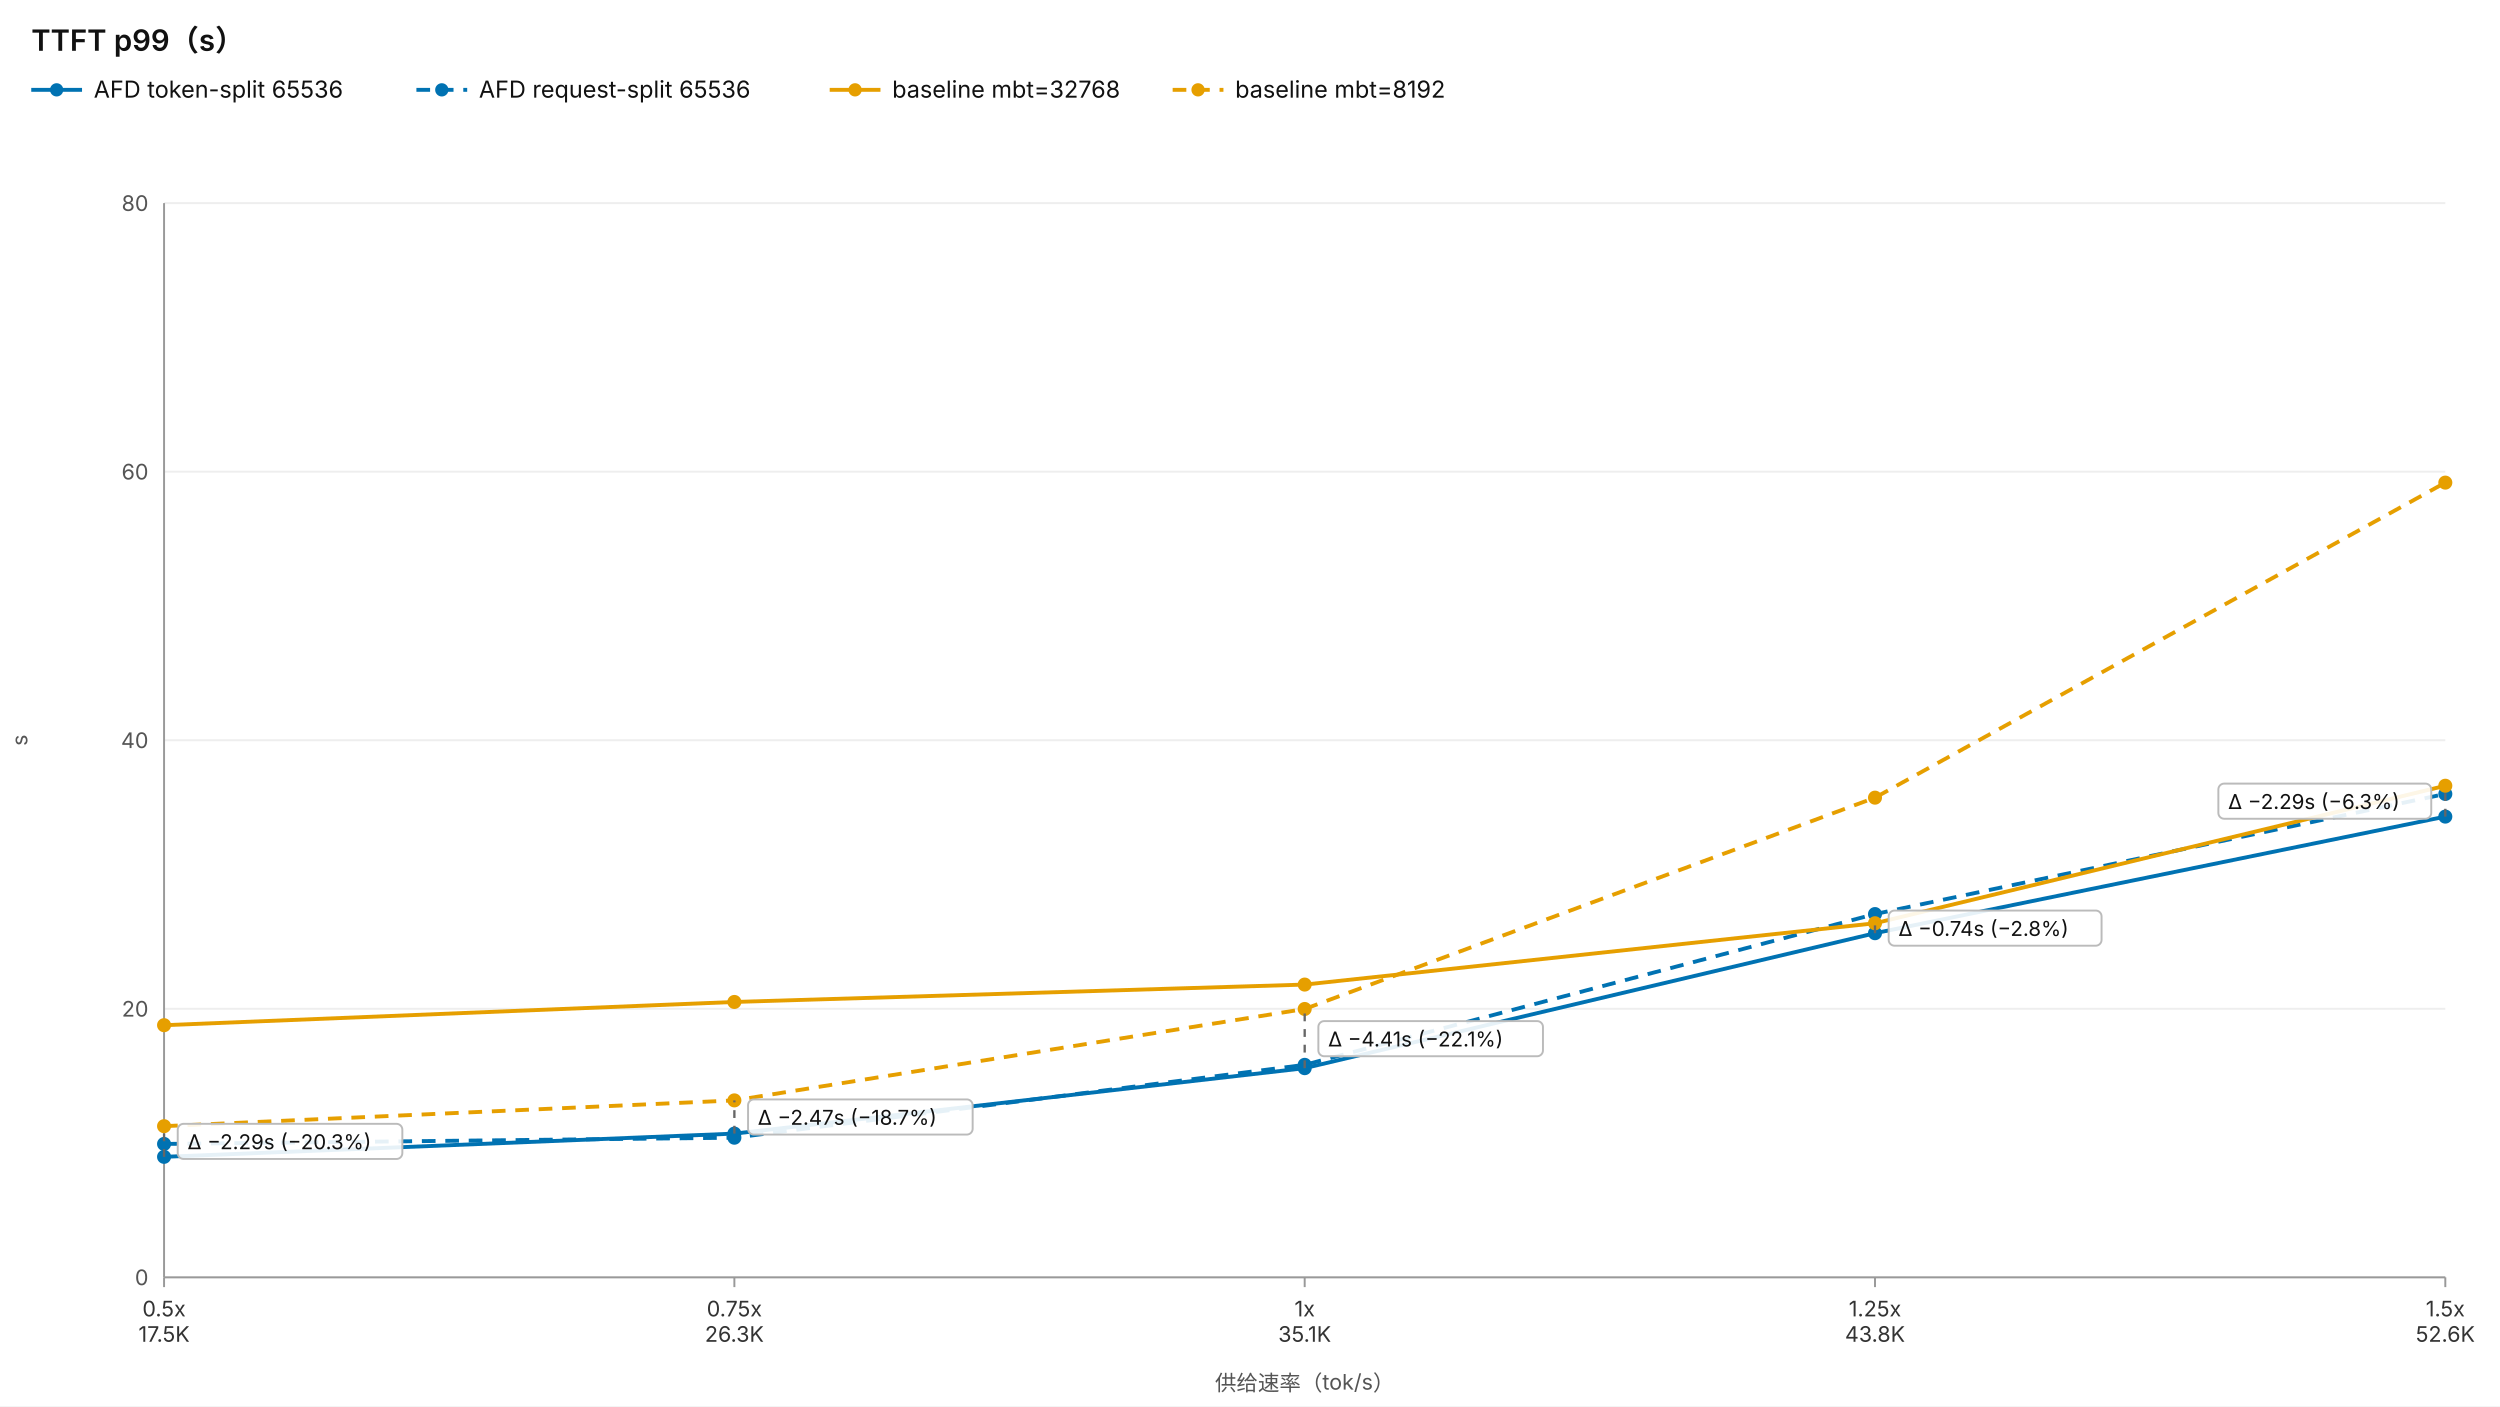
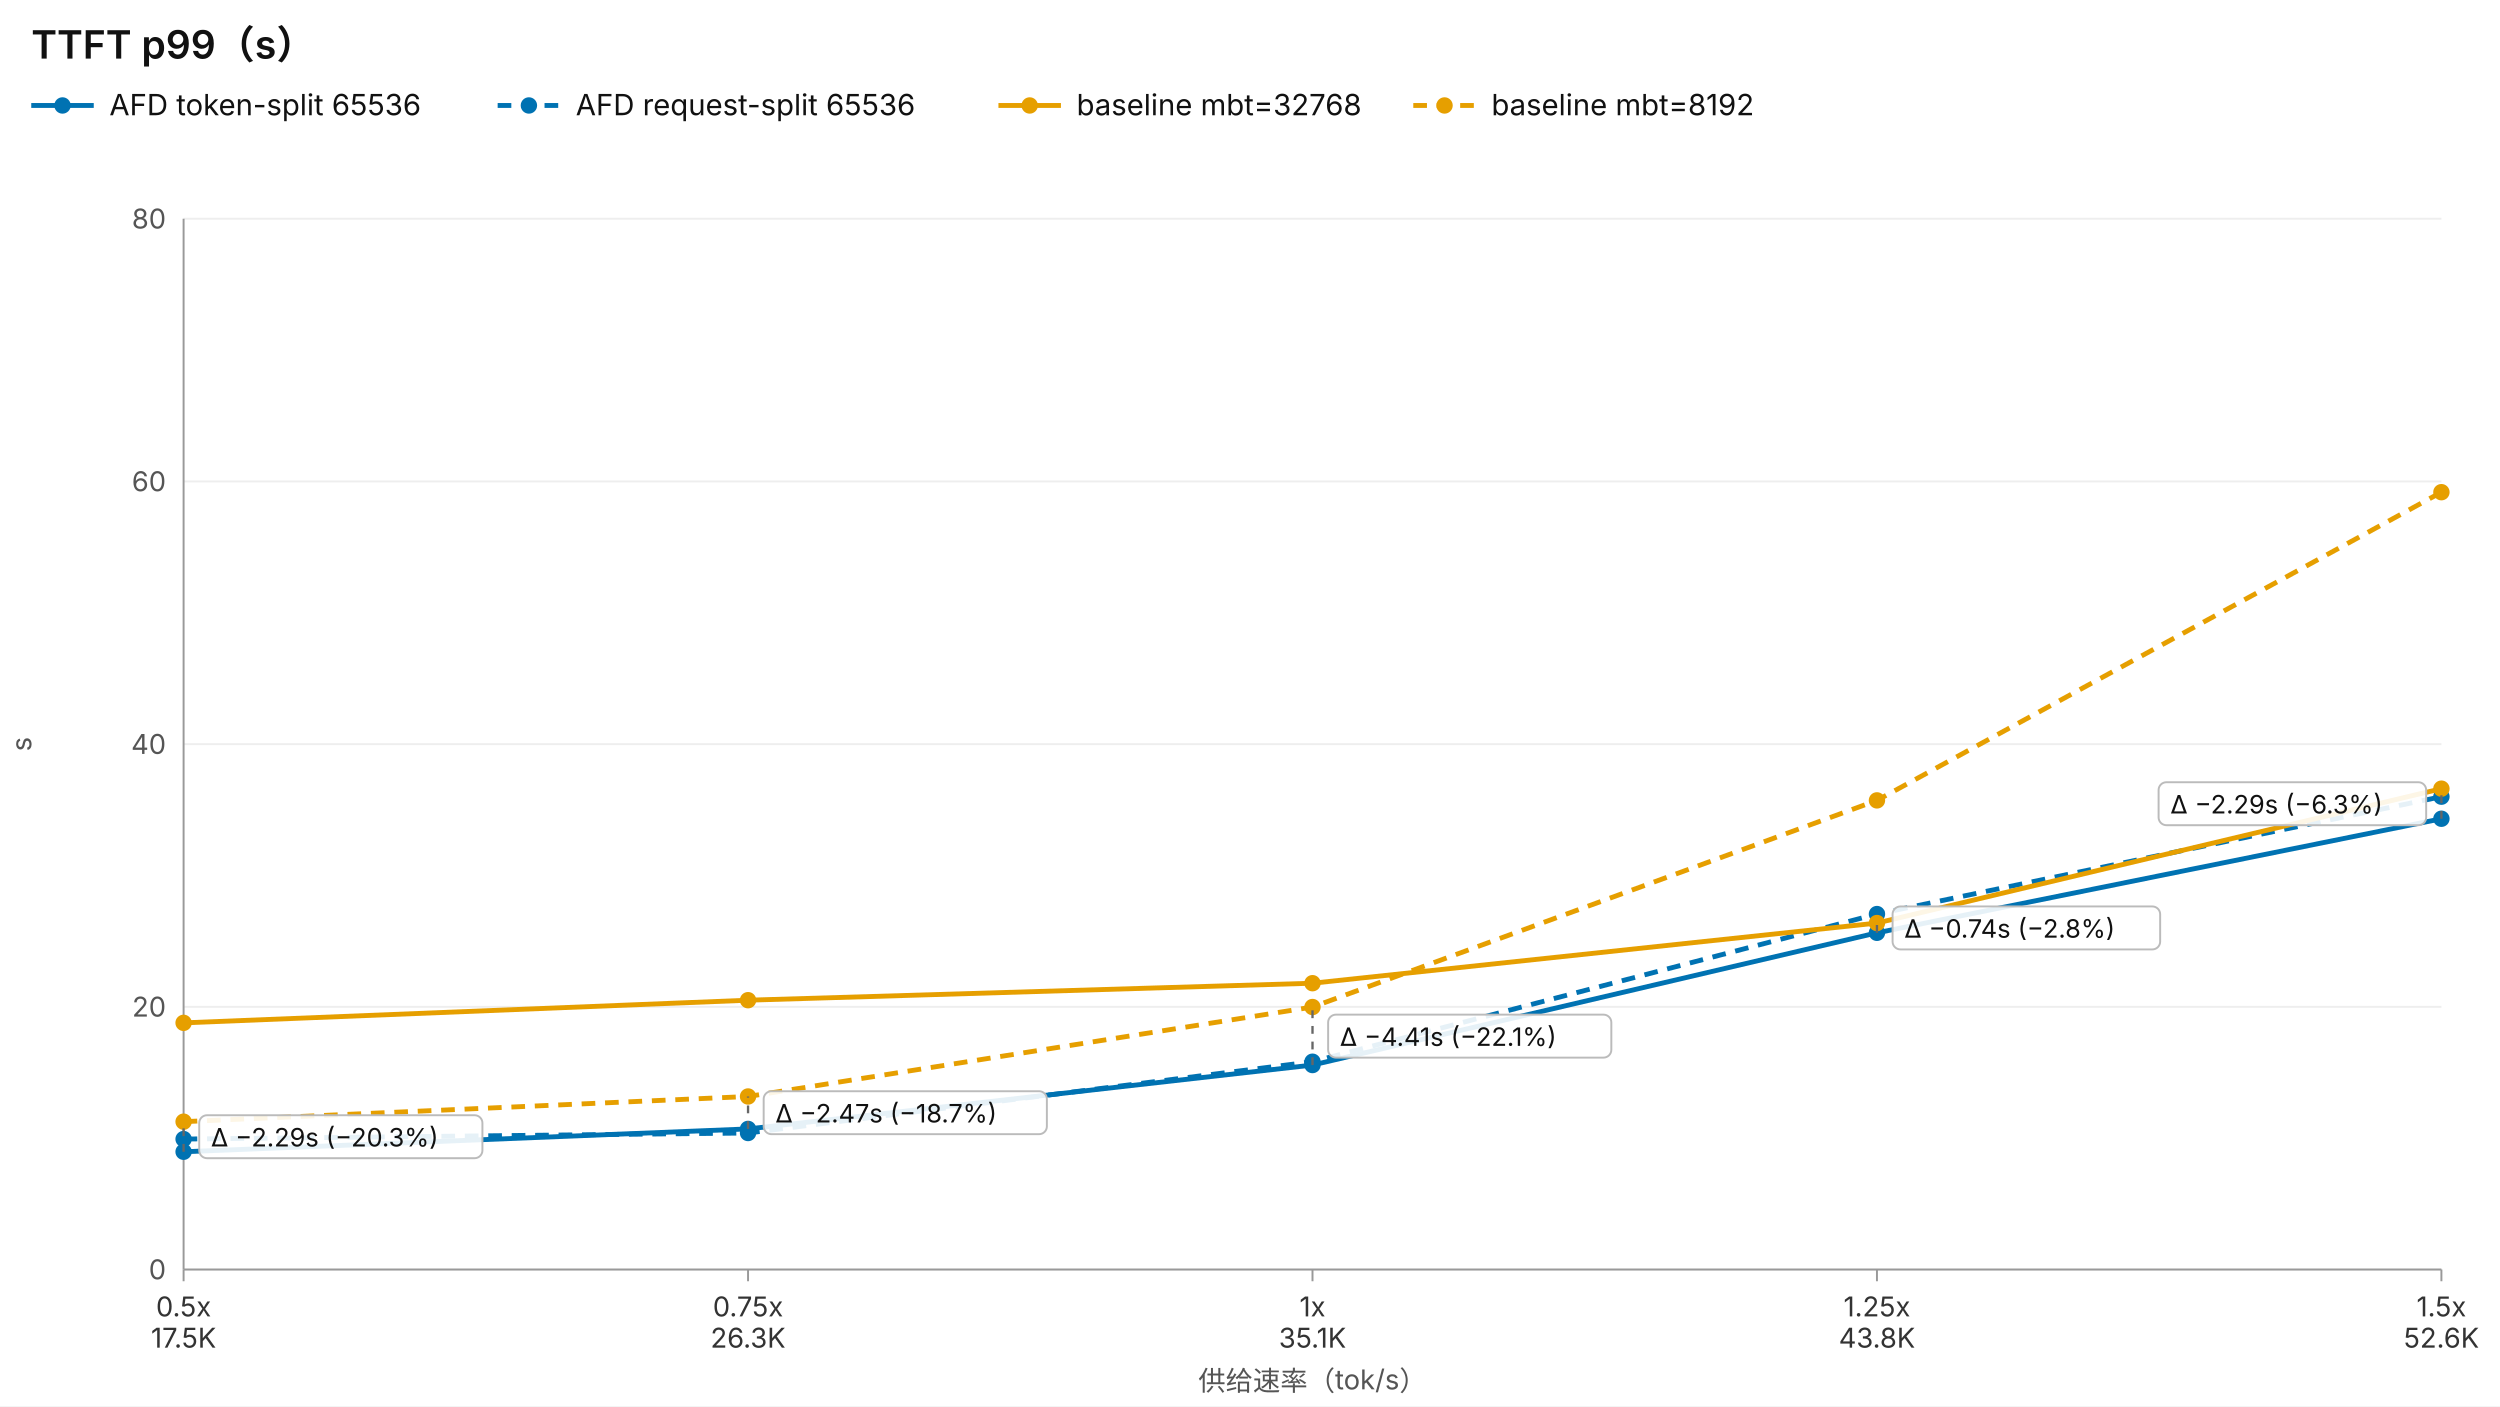
<svg xmlns="http://www.w3.org/2000/svg" width="1280" height="720" viewBox="0 0 1280 720" font-family="-apple-system,'Segoe UI',sans-serif">
  <rect width="1280" height="720" fill="#ffffff" />
-   <text x="16" y="26" font-size="15" font-weight="600" fill="#111">TTFT p99（s）</text>
-   <line x1="16" y1="46" x2="42" y2="46" stroke="#0072B2" stroke-width="2" />
-   <circle cx="29" cy="46" r="3.4" fill="#0072B2" />
-   <text x="48" y="50" font-size="12" fill="#111">AFD token-split 65536</text>
-   <line x1="213.2" y1="46" x2="239.2" y2="46" stroke="#0072B2" stroke-width="2" stroke-dasharray="7 5" />
-   <circle cx="226.2" cy="46" r="3.4" fill="#0072B2" />
-   <text x="245.2" y="50" font-size="12" fill="#111">AFD request-split 65536</text>
-   <line x1="424.8" y1="46" x2="450.8" y2="46" stroke="#E69F00" stroke-width="2" />
-   <circle cx="437.8" cy="46" r="3.4" fill="#E69F00" />
-   <text x="456.8" y="50" font-size="12" fill="#111">baseline mbt=32768</text>
-   <line x1="600.4" y1="46" x2="626.4" y2="46" stroke="#E69F00" stroke-width="2" stroke-dasharray="7 5" />
-   <circle cx="613.4" cy="46" r="3.4" fill="#E69F00" />
-   <text x="632.4" y="50" font-size="12" fill="#111">baseline mbt=8192</text>
-   <line x1="84" y1="654.0" x2="1252" y2="654.0" stroke="#eee" />
-   <text x="76" y="658.0" font-size="11" fill="#555" text-anchor="end">0</text>
-   <line x1="84" y1="516.5" x2="1252" y2="516.5" stroke="#eee" />
-   <text x="76" y="520.5" font-size="11" fill="#555" text-anchor="end">20</text>
-   <line x1="84" y1="379.0" x2="1252" y2="379.0" stroke="#eee" />
-   <text x="76" y="383.0" font-size="11" fill="#555" text-anchor="end">40</text>
-   <line x1="84" y1="241.5" x2="1252" y2="241.5" stroke="#eee" />
-   <text x="76" y="245.5" font-size="11" fill="#555" text-anchor="end">60</text>
-   <line x1="84" y1="104.0" x2="1252" y2="104.0" stroke="#eee" />
-   <text x="76" y="108.0" font-size="11" fill="#555" text-anchor="end">80</text>
-   <line x1="84" y1="104" x2="84" y2="654" stroke="#999" />
-   <line x1="84" y1="654" x2="1252" y2="654" stroke="#999" />
-   <line x1="84.0" y1="654" x2="84.0" y2="659" stroke="#999" />
-   <text x="84.0" y="674" font-size="11" fill="#333" text-anchor="middle">0.5x<tspan x="84.0" dy="13">17.5K</tspan>
+   <text x="16" y="30" font-size="20" font-weight="600" fill="#111">TTFT p99（s）</text>
+   <line x1="16" y1="54" x2="48" y2="54" stroke="#0072B2" stroke-width="2.5" />
+   <circle cx="32" cy="54" r="4.2" fill="#0072B2" />
+   <text x="56" y="59" font-size="15" fill="#111">AFD token-split 65536</text>
+   <line x1="254.8" y1="54" x2="286.8" y2="54" stroke="#0072B2" stroke-width="2.5" stroke-dasharray="7 5" />
+   <circle cx="270.8" cy="54" r="4.2" fill="#0072B2" />
+   <text x="294.8" y="59" font-size="15" fill="#111">AFD request-split 65536</text>
+   <line x1="511.2" y1="54" x2="543.2" y2="54" stroke="#E69F00" stroke-width="2.5" />
+   <circle cx="527.2" cy="54" r="4.2" fill="#E69F00" />
+   <text x="551.2" y="59" font-size="15" fill="#111">baseline mbt=32768</text>
+   <line x1="723.6" y1="54" x2="755.6" y2="54" stroke="#E69F00" stroke-width="2.5" stroke-dasharray="7 5" />
+   <circle cx="739.6" cy="54" r="4.2" fill="#E69F00" />
+   <text x="763.6" y="59" font-size="15" fill="#111">baseline mbt=8192</text>
+   <line x1="94" y1="650.0" x2="1250" y2="650.0" stroke="#eee" />
+   <text x="85" y="655.0" font-size="14" fill="#555" text-anchor="end">0</text>
+   <line x1="94" y1="515.5" x2="1250" y2="515.5" stroke="#eee" />
+   <text x="85" y="520.5" font-size="14" fill="#555" text-anchor="end">20</text>
+   <line x1="94" y1="381.0" x2="1250" y2="381.0" stroke="#eee" />
+   <text x="85" y="386.0" font-size="14" fill="#555" text-anchor="end">40</text>
+   <line x1="94" y1="246.5" x2="1250" y2="246.5" stroke="#eee" />
+   <text x="85" y="251.5" font-size="14" fill="#555" text-anchor="end">60</text>
+   <line x1="94" y1="112.0" x2="1250" y2="112.0" stroke="#eee" />
+   <text x="85" y="117.0" font-size="14" fill="#555" text-anchor="end">80</text>
+   <line x1="94" y1="112" x2="94" y2="650" stroke="#999" />
+   <line x1="94" y1="650" x2="1250" y2="650" stroke="#999" />
+   <line x1="94.0" y1="650" x2="94.0" y2="656" stroke="#999" />
+   <text x="94.0" y="674" font-size="14" fill="#333" text-anchor="middle">0.5x<tspan x="94.0" dy="16">17.5K</tspan>
  </text>
-   <line x1="376.0" y1="654" x2="376.0" y2="659" stroke="#999" />
-   <text x="376.0" y="674" font-size="11" fill="#333" text-anchor="middle">0.75x<tspan x="376.0" dy="13">26.3K</tspan>
+   <line x1="383.0" y1="650" x2="383.0" y2="656" stroke="#999" />
+   <text x="383.0" y="674" font-size="14" fill="#333" text-anchor="middle">0.75x<tspan x="383.0" dy="16">26.3K</tspan>
  </text>
-   <line x1="668.0" y1="654" x2="668.0" y2="659" stroke="#999" />
-   <text x="668.0" y="674" font-size="11" fill="#333" text-anchor="middle">1x<tspan x="668.0" dy="13">35.1K</tspan>
+   <line x1="672.0" y1="650" x2="672.0" y2="656" stroke="#999" />
+   <text x="672.0" y="674" font-size="14" fill="#333" text-anchor="middle">1x<tspan x="672.0" dy="16">35.1K</tspan>
  </text>
-   <line x1="960.0" y1="654" x2="960.0" y2="659" stroke="#999" />
-   <text x="960.0" y="674" font-size="11" fill="#333" text-anchor="middle">1.25x<tspan x="960.0" dy="13">43.8K</tspan>
+   <line x1="961.0" y1="650" x2="961.0" y2="656" stroke="#999" />
+   <text x="961.0" y="674" font-size="14" fill="#333" text-anchor="middle">1.25x<tspan x="961.0" dy="16">43.8K</tspan>
  </text>
-   <line x1="1252.0" y1="654" x2="1252.0" y2="659" stroke="#999" />
-   <text x="1252.0" y="674" font-size="11" fill="#333" text-anchor="middle">1.5x<tspan x="1252.0" dy="13">52.6K</tspan>
+   <line x1="1250.0" y1="650" x2="1250.0" y2="656" stroke="#999" />
+   <text x="1250.0" y="674" font-size="14" fill="#333" text-anchor="middle">1.5x<tspan x="1250.0" dy="16">52.6K</tspan>
  </text>
-   <text x="668" y="712" font-size="11" fill="#555" text-anchor="middle">供给速率（tok/s）</text>
-   <text x="14" y="379" font-size="11" fill="#555" text-anchor="middle" transform="rotate(-90 14 379)">s</text>
-   <polyline points="84.0,592.3 376.0,580.4 668.0,546.9 960.0,477.8 1252.0,418.1" fill="none" stroke="#0072B2" stroke-width="2" />
-   <circle cx="84.0" cy="592.3" r="3.6" fill="#0072B2" />
-   <circle cx="376.0" cy="580.4" r="3.6" fill="#0072B2" />
-   <circle cx="668.0" cy="546.9" r="3.6" fill="#0072B2" />
-   <circle cx="960.0" cy="477.8" r="3.6" fill="#0072B2" />
-   <circle cx="1252.0" cy="418.1" r="3.6" fill="#0072B2" />
-   <polyline points="84.0,585.7 376.0,582.5 668.0,545.2 960.0,468.0 1252.0,406.5" fill="none" stroke="#0072B2" stroke-width="2" stroke-dasharray="7 5" />
-   <circle cx="84.0" cy="585.7" r="3.6" fill="#0072B2" />
-   <circle cx="376.0" cy="582.5" r="3.6" fill="#0072B2" />
-   <circle cx="668.0" cy="545.2" r="3.6" fill="#0072B2" />
-   <circle cx="960.0" cy="468.0" r="3.6" fill="#0072B2" />
-   <circle cx="1252.0" cy="406.5" r="3.6" fill="#0072B2" />
-   <polyline points="84.0,524.9 376.0,513.0 668.0,504.1 960.0,472.7 1252.0,402.3" fill="none" stroke="#E69F00" stroke-width="2" />
-   <circle cx="84.0" cy="524.9" r="3.6" fill="#E69F00" />
-   <circle cx="376.0" cy="513.0" r="3.6" fill="#E69F00" />
-   <circle cx="668.0" cy="504.1" r="3.6" fill="#E69F00" />
-   <circle cx="960.0" cy="472.7" r="3.6" fill="#E69F00" />
-   <circle cx="1252.0" cy="402.3" r="3.6" fill="#E69F00" />
-   <polyline points="84.0,576.6 376.0,563.4 668.0,516.6 960.0,408.4 1252.0,247.1" fill="none" stroke="#E69F00" stroke-width="2" stroke-dasharray="7 5" />
-   <circle cx="84.0" cy="576.6" r="3.6" fill="#E69F00" />
-   <circle cx="376.0" cy="563.4" r="3.6" fill="#E69F00" />
-   <circle cx="668.0" cy="516.6" r="3.6" fill="#E69F00" />
-   <circle cx="960.0" cy="408.4" r="3.6" fill="#E69F00" />
-   <circle cx="1252.0" cy="247.1" r="3.6" fill="#E69F00" />
-   <line x1="84.0" y1="592.3" x2="84.0" y2="576.6" stroke="#666" stroke-width="1.2" stroke-dasharray="4 4" />
-   <rect x="91.0" y="575.4" width="115" height="18" rx="3" fill="#ffffff" fill-opacity="0.9" stroke="#bbb" />
-   <text x="96.0" y="588.4" font-size="10.5" fill="#111">Δ −2.29s (−20.3%)</text>
-   <line x1="376.0" y1="580.4" x2="376.0" y2="563.4" stroke="#666" stroke-width="1.2" stroke-dasharray="4 4" />
-   <rect x="383.0" y="562.9" width="115" height="18" rx="3" fill="#ffffff" fill-opacity="0.9" stroke="#bbb" />
-   <text x="388.0" y="575.9" font-size="10.5" fill="#111">Δ −2.47s (−18.7%)</text>
-   <line x1="668.0" y1="546.9" x2="668.0" y2="516.6" stroke="#666" stroke-width="1.2" stroke-dasharray="4 4" />
-   <rect x="675.0" y="522.8" width="115" height="18" rx="3" fill="#ffffff" fill-opacity="0.9" stroke="#bbb" />
-   <text x="680.0" y="535.8" font-size="10.5" fill="#111">Δ −4.41s (−22.1%)</text>
-   <line x1="960.0" y1="477.8" x2="960.0" y2="472.7" stroke="#666" stroke-width="1.2" stroke-dasharray="4 4" />
-   <rect x="967.0" y="466.2" width="109" height="18" rx="3" fill="#ffffff" fill-opacity="0.9" stroke="#bbb" />
-   <text x="972.0" y="479.2" font-size="10.5" fill="#111">Δ −0.74s (−2.8%)</text>
-   <line x1="1252.0" y1="418.1" x2="1252.0" y2="402.3" stroke="#666" stroke-width="1.2" stroke-dasharray="4 4" />
-   <rect x="1135.8" y="401.2" width="109" height="18" rx="3" fill="#ffffff" fill-opacity="0.9" stroke="#bbb" />
-   <text x="1140.8" y="414.2" font-size="10.5" fill="#111">Δ −2.29s (−6.3%)</text>
+   <text x="672" y="712" font-size="14" fill="#555" text-anchor="middle">供给速率（tok/s）</text>
+   <text x="16" y="381" font-size="14" fill="#555" text-anchor="middle" transform="rotate(-90 16 381)">s</text>
+   <polyline points="94.0,589.7 383.0,578.0 672.0,545.3 961.0,477.6 1250.0,419.2" fill="none" stroke="#0072B2" stroke-width="2.5" />
+   <circle cx="94.0" cy="589.7" r="4.2" fill="#0072B2" />
+   <circle cx="383.0" cy="578.0" r="4.2" fill="#0072B2" />
+   <circle cx="672.0" cy="545.3" r="4.2" fill="#0072B2" />
+   <circle cx="961.0" cy="477.6" r="4.2" fill="#0072B2" />
+   <circle cx="1250.0" cy="419.2" r="4.2" fill="#0072B2" />
+   <polyline points="94.0,583.2 383.0,580.1 672.0,543.6 961.0,468.0 1250.0,407.9" fill="none" stroke="#0072B2" stroke-width="2.5" stroke-dasharray="7 5" />
+   <circle cx="94.0" cy="583.2" r="4.2" fill="#0072B2" />
+   <circle cx="383.0" cy="580.1" r="4.2" fill="#0072B2" />
+   <circle cx="672.0" cy="543.6" r="4.2" fill="#0072B2" />
+   <circle cx="961.0" cy="468.0" r="4.2" fill="#0072B2" />
+   <circle cx="1250.0" cy="407.9" r="4.2" fill="#0072B2" />
+   <polyline points="94.0,523.7 383.0,512.1 672.0,503.4 961.0,472.6 1250.0,403.8" fill="none" stroke="#E69F00" stroke-width="2.5" />
+   <circle cx="94.0" cy="523.7" r="4.2" fill="#E69F00" />
+   <circle cx="383.0" cy="512.1" r="4.2" fill="#E69F00" />
+   <circle cx="672.0" cy="503.4" r="4.2" fill="#E69F00" />
+   <circle cx="961.0" cy="472.6" r="4.2" fill="#E69F00" />
+   <circle cx="1250.0" cy="403.8" r="4.2" fill="#E69F00" />
+   <polyline points="94.0,574.3 383.0,561.4 672.0,515.6 961.0,409.8 1250.0,252.0" fill="none" stroke="#E69F00" stroke-width="2.5" stroke-dasharray="7 5" />
+   <circle cx="94.0" cy="574.3" r="4.2" fill="#E69F00" />
+   <circle cx="383.0" cy="561.4" r="4.2" fill="#E69F00" />
+   <circle cx="672.0" cy="515.6" r="4.2" fill="#E69F00" />
+   <circle cx="961.0" cy="409.8" r="4.2" fill="#E69F00" />
+   <circle cx="1250.0" cy="252.0" r="4.2" fill="#E69F00" />
+   <line x1="94.0" y1="589.7" x2="94.0" y2="574.3" stroke="#666" stroke-width="1.2" stroke-dasharray="4 4" />
+   <rect x="102.0" y="571.0" width="145" height="22" rx="4" fill="#ffffff" fill-opacity="0.9" stroke="#bbb" />
+   <text x="108.0" y="587.0" font-size="13" fill="#111">Δ −2.29s (−20.3%)</text>
+   <line x1="383.0" y1="578.0" x2="383.0" y2="561.4" stroke="#666" stroke-width="1.2" stroke-dasharray="4 4" />
+   <rect x="391.0" y="558.7" width="145" height="22" rx="4" fill="#ffffff" fill-opacity="0.9" stroke="#bbb" />
+   <text x="397.0" y="574.7" font-size="13" fill="#111">Δ −2.47s (−18.7%)</text>
+   <line x1="672.0" y1="545.3" x2="672.0" y2="515.6" stroke="#666" stroke-width="1.2" stroke-dasharray="4 4" />
+   <rect x="680.0" y="519.5" width="145" height="22" rx="4" fill="#ffffff" fill-opacity="0.9" stroke="#bbb" />
+   <text x="686.0" y="535.5" font-size="13" fill="#111">Δ −4.41s (−22.1%)</text>
+   <line x1="961.0" y1="477.6" x2="961.0" y2="472.6" stroke="#666" stroke-width="1.2" stroke-dasharray="4 4" />
+   <rect x="969.0" y="464.1" width="137" height="22" rx="4" fill="#ffffff" fill-opacity="0.9" stroke="#bbb" />
+   <text x="975.0" y="480.1" font-size="13" fill="#111">Δ −0.74s (−2.8%)</text>
+   <line x1="1250.0" y1="419.2" x2="1250.0" y2="403.8" stroke="#666" stroke-width="1.2" stroke-dasharray="4 4" />
+   <rect x="1105.2" y="400.5" width="137" height="22" rx="4" fill="#ffffff" fill-opacity="0.9" stroke="#bbb" />
+   <text x="1111.2" y="416.5" font-size="13" fill="#111">Δ −2.29s (−6.3%)</text>
</svg>
